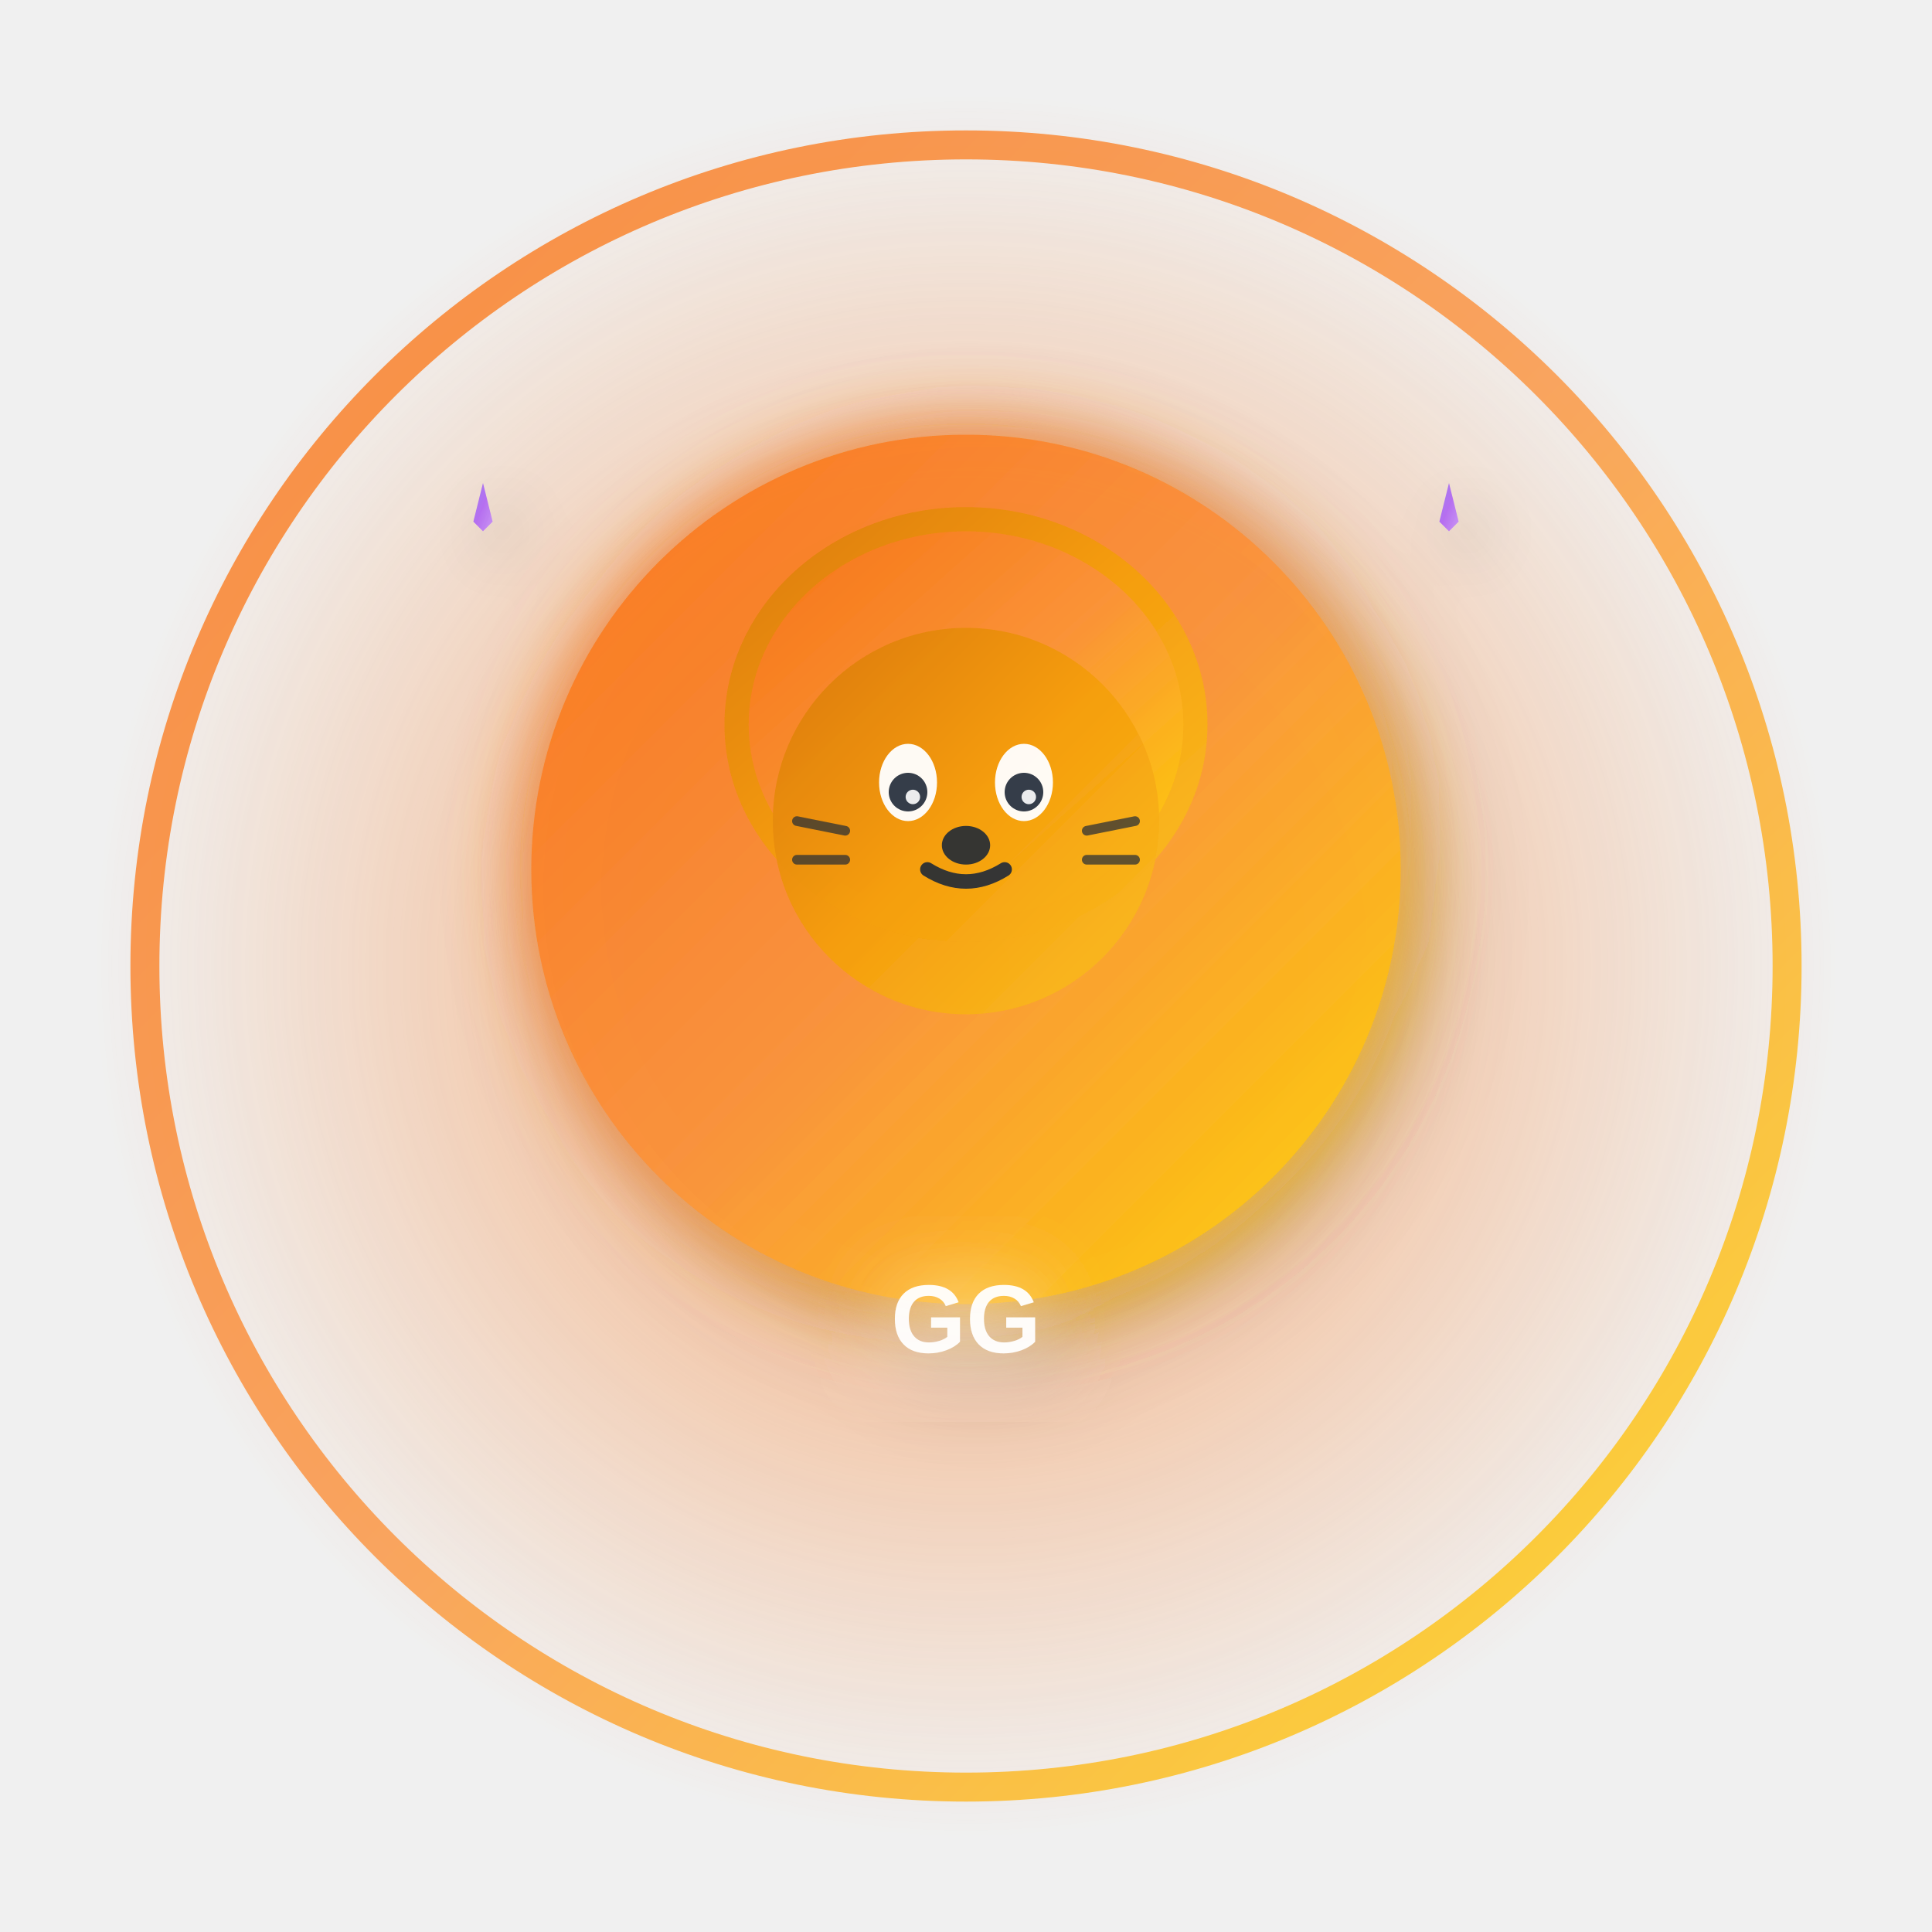
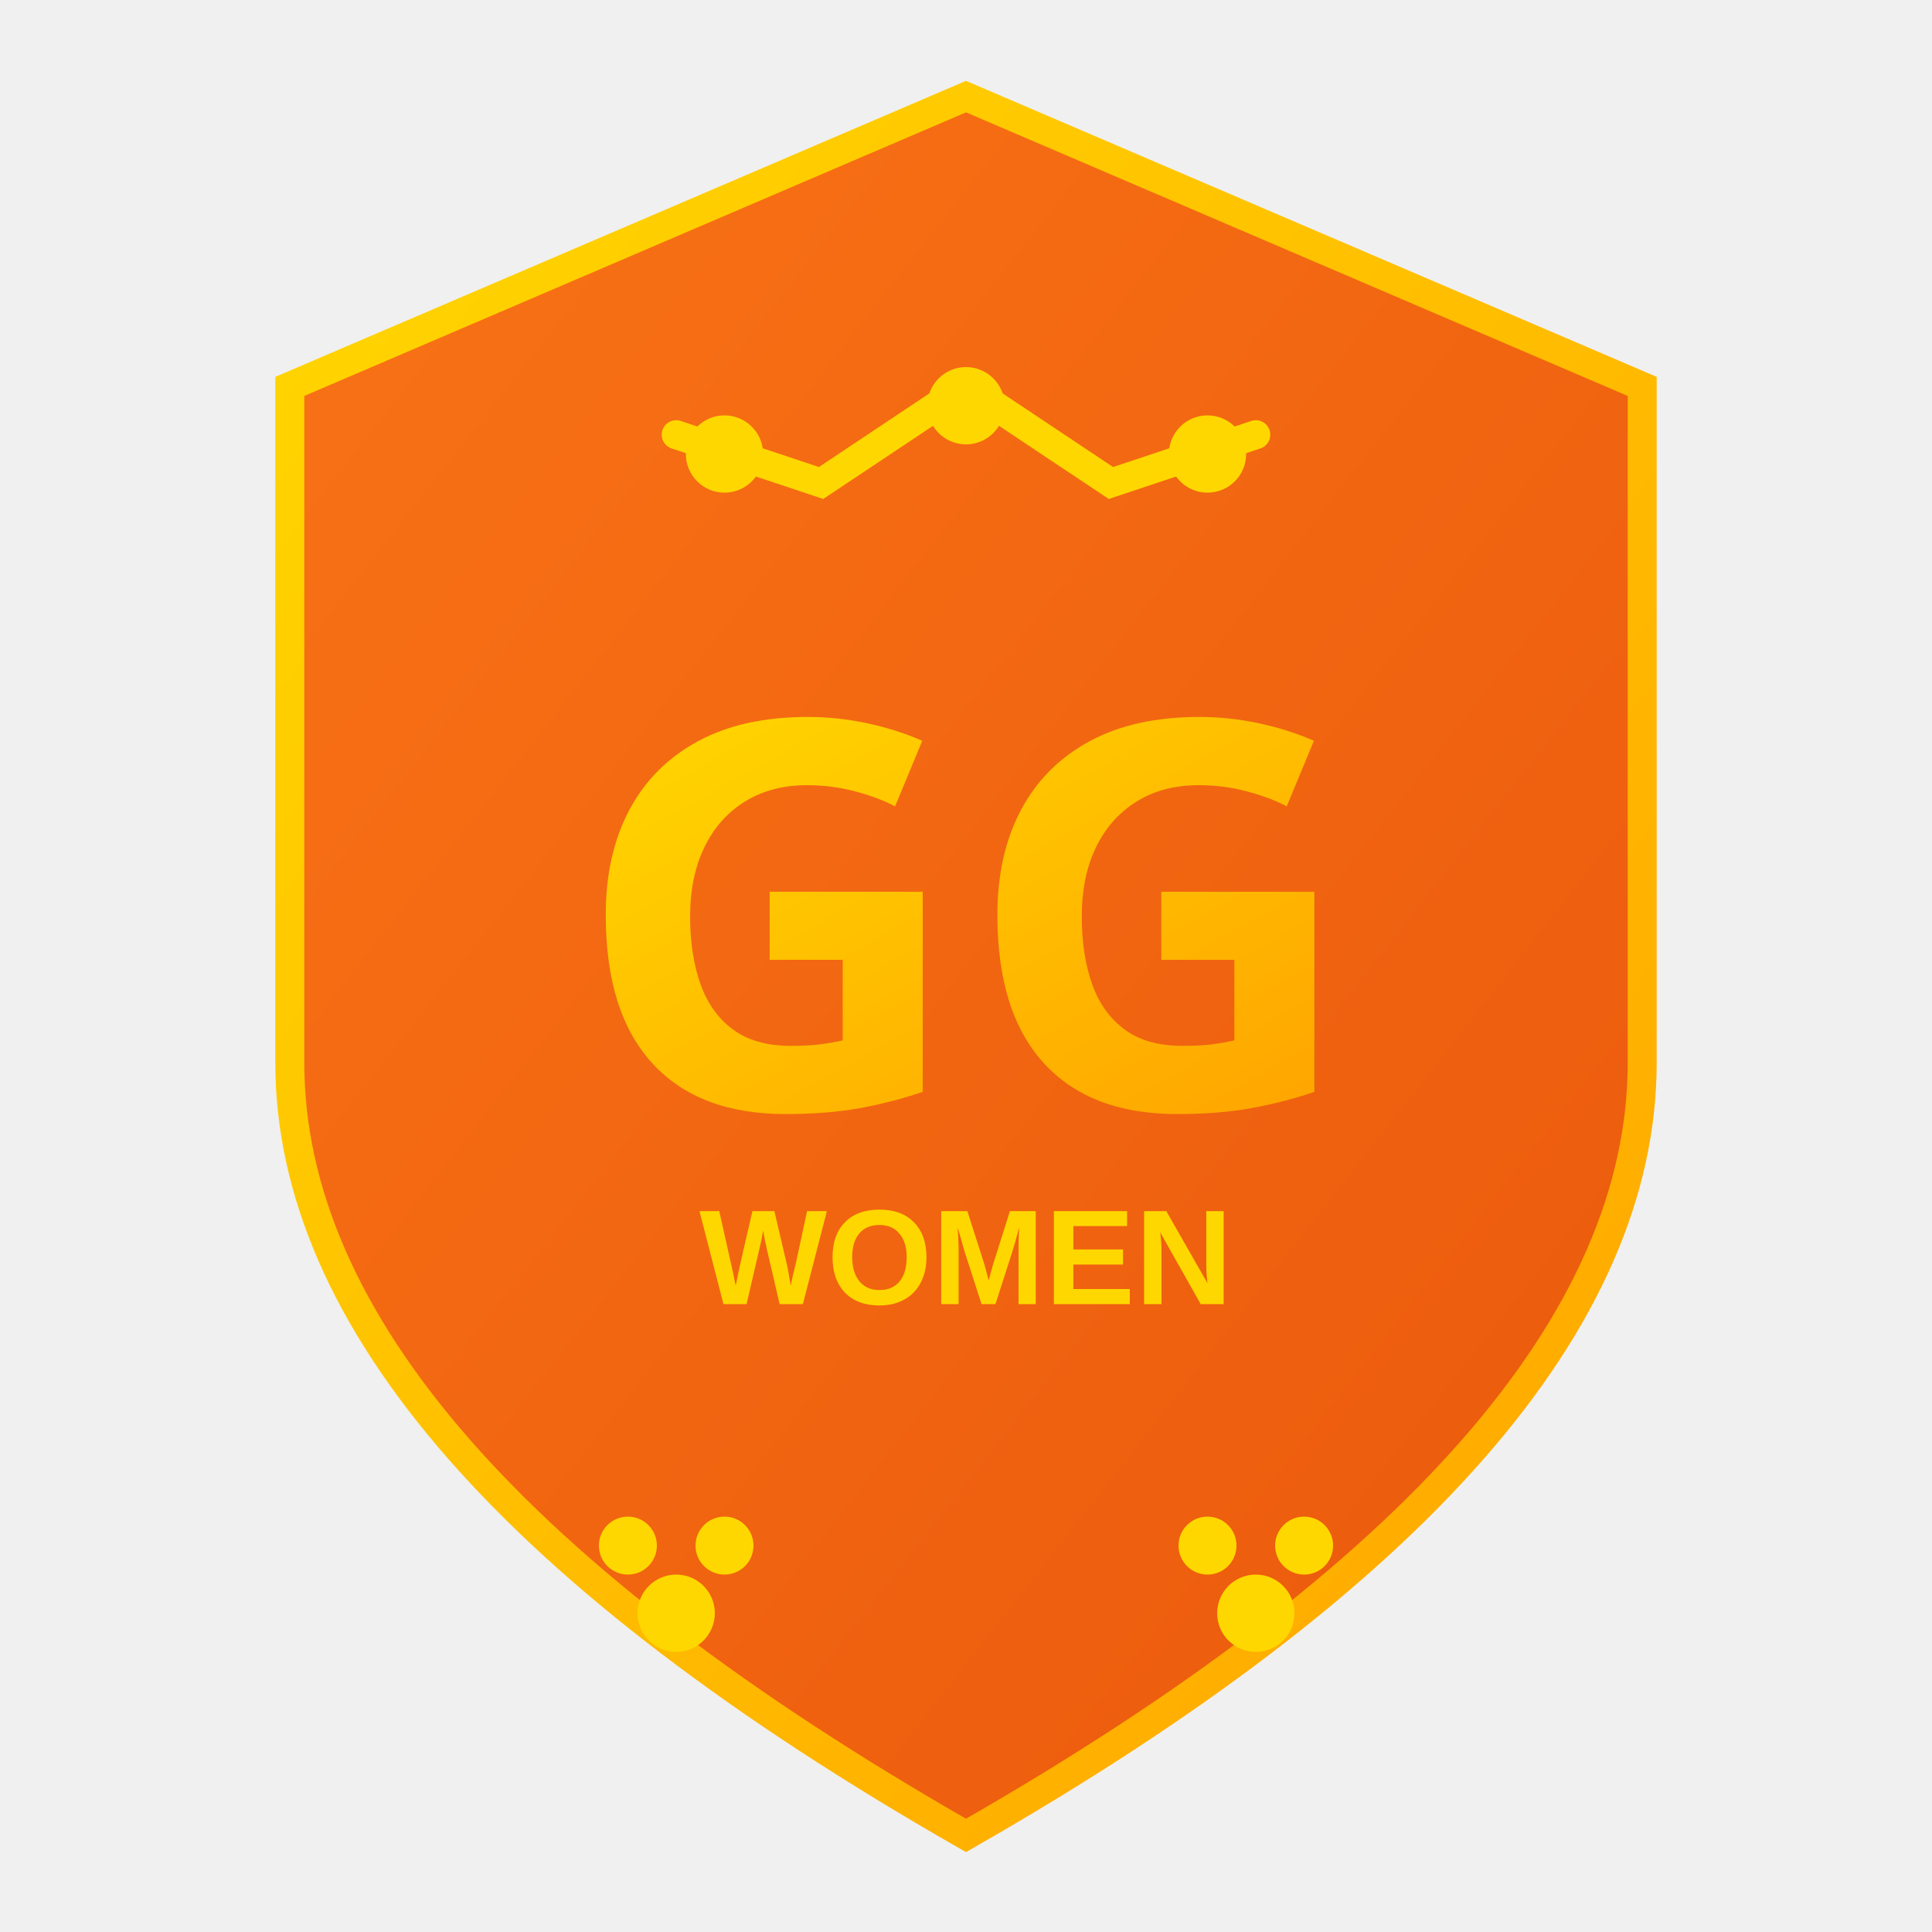
- <svg xmlns="http://www.w3.org/2000/svg" width="400" height="400" viewBox="0 0 400 400">
+ <svg xmlns="http://www.w3.org/2000/svg" width="200" height="200" viewBox="0 0 200 200">
  <defs>
-     <linearGradient id="gg-orange-gradient" x1="0%" y1="0%" x2="100%" y2="100%">
-       <stop offset="0%" stop-color="#F97316">
-         <animate attributeName="stop-color" values="#F97316;#FB923C;#F97316" dur="3s" repeatCount="indefinite" />
-       </stop>
-       <stop offset="50%" stop-color="#FB923C" />
-       <stop offset="100%" stop-color="#FFD700">
-         <animate attributeName="stop-color" values="#FFD700;#FFA500;#FFD700" dur="3s" repeatCount="indefinite" />
-       </stop>
+     <linearGradient id="gg-grad" x1="0%" y1="0%" x2="100%" y2="100%">
+       <stop offset="0%" style="stop-color:#F97316;stop-opacity:1" />
+       <stop offset="100%" style="stop-color:#EA580C;stop-opacity:1" />
    </linearGradient>
-     <linearGradient id="gg-purple-gradient" x1="0%" y1="0%" x2="100%" y2="100%">
-       <stop offset="0%" stop-color="#8B5CF6" />
-       <stop offset="50%" stop-color="#A855F7" />
-       <stop offset="100%" stop-color="#C084FC" />
+     <linearGradient id="gg-gold" x1="0%" y1="0%" x2="100%" y2="100%">
+       <stop offset="0%" style="stop-color:#FFD700;stop-opacity:1" />
+       <stop offset="100%" style="stop-color:#FFA500;stop-opacity:1" />
    </linearGradient>
-     <linearGradient id="gg-lion-gradient" x1="0%" y1="0%" x2="100%" y2="100%">
-       <stop offset="0%" stop-color="#D97706" />
-       <stop offset="50%" stop-color="#F59E0B" />
-       <stop offset="100%" stop-color="#FBBF24" />
-     </linearGradient>
-     <radialGradient id="gg-glow-gradient" cx="50%" cy="50%">
-       <stop offset="0%" stop-color="#F97316" stop-opacity="0.9" />
-       <stop offset="50%" stop-color="#F97316" stop-opacity="0.5" />
-       <stop offset="100%" stop-color="#F97316" stop-opacity="0" />
-     </radialGradient>
-     <filter id="gg-shadow" x="-50%" y="-50%" width="200%" height="200%">
-       <feGaussianBlur in="SourceAlpha" stdDeviation="6" />
-       <feOffset dx="4" dy="4" result="offsetblur" />
-       <feComponentTransfer>
-         <feFuncA type="linear" slope="0.4" />
-       </feComponentTransfer>
-       <feMerge>
-         <feMergeNode />
-         <feMergeNode in="SourceGraphic" />
-       </feMerge>
-     </filter>
-     <filter id="gg-glow" x="-100%" y="-100%" width="300%" height="300%">
-       <feGaussianBlur stdDeviation="8" result="coloredBlur" />
-       <feMerge>
-         <feMergeNode in="coloredBlur" />
-         <feMergeNode in="SourceGraphic" />
-       </feMerge>
-     </filter>
  </defs>
-   <circle cx="200" cy="200" r="180" fill="url(#gg-glow-gradient)" opacity="0.6">
-     <animate attributeName="opacity" values="0.6;0.9;0.6" dur="2.5s" repeatCount="indefinite" />
-     <animateTransform attributeName="transform" type="scale" values="1;1.05;1" dur="2.5s" repeatCount="indefinite" />
-   </circle>
-   <circle cx="200" cy="200" r="170" fill="none" stroke="url(#gg-orange-gradient)" stroke-width="6" opacity="0.8">
-     <animateTransform attributeName="transform" type="rotate" values="0 200 200;360 200 200" dur="18s" repeatCount="indefinite" />
-   </circle>
-   <g transform="translate(200,200)" filter="url(#gg-shadow)">
-     <circle cx="0" cy="-20" r="90" fill="url(#gg-orange-gradient)" filter="url(#gg-glow)" opacity="0.95">
-       <animate attributeName="opacity" values="0.95;1;0.95" dur="3s" repeatCount="indefinite" />
-     </circle>
-     <g transform="translate(0,-30)">
-       <ellipse cx="0" cy="-20" rx="50" ry="45" fill="url(#gg-lion-gradient)" opacity="0.95">
-         <animate attributeName="ry" values="45;48;45" dur="2.5s" repeatCount="indefinite" />
-       </ellipse>
-       <ellipse cx="0" cy="-20" rx="45" ry="40" fill="url(#gg-orange-gradient)" opacity="0.9" />
-       <circle cx="0" cy="0" r="40" fill="url(#gg-lion-gradient)" opacity="0.95">
-         <animate attributeName="opacity" values="0.95;1;0.95" dur="2.5s" repeatCount="indefinite" />
-       </circle>
-       <g>
-         <ellipse cx="-12" cy="-8" rx="6" ry="8" fill="#FFFFFF" opacity="0.95" />
-         <circle cx="-12" cy="-6" r="4" fill="#1F2937" opacity="0.9">
-           <animate attributeName="r" values="4;5;4" dur="1.5s" repeatCount="indefinite" />
-         </circle>
-         <circle cx="-11" cy="-5" r="1.5" fill="#FFFFFF" opacity="0.9" />
-         <ellipse cx="12" cy="-8" rx="6" ry="8" fill="#FFFFFF" opacity="0.95" />
-         <circle cx="12" cy="-6" r="4" fill="#1F2937" opacity="0.9">
-           <animate attributeName="r" values="4;5;4" dur="1.5s" begin="0.2s" repeatCount="indefinite" />
-         </circle>
-         <circle cx="13" cy="-5" r="1.5" fill="#FFFFFF" opacity="0.9" />
-       </g>
-       <ellipse cx="0" cy="5" rx="5" ry="4" fill="#1F2937" opacity="0.9" />
-       <path d="M-8,10 Q0,15 8,10" stroke="#1F2937" stroke-width="3" fill="none" stroke-linecap="round" opacity="0.9" />
-       <line x1="-25" y1="2" x2="-35" y2="0" stroke="#1F2937" stroke-width="2" stroke-linecap="round" opacity="0.7" />
-       <line x1="-25" y1="8" x2="-35" y2="8" stroke="#1F2937" stroke-width="2" stroke-linecap="round" opacity="0.7" />
-       <line x1="25" y1="2" x2="35" y2="0" stroke="#1F2937" stroke-width="2" stroke-linecap="round" opacity="0.7" />
-       <line x1="25" y1="8" x2="35" y2="8" stroke="#1F2937" stroke-width="2" stroke-linecap="round" opacity="0.7" />
-     </g>
-     <g transform="translate(60,10)">
-       <line x1="0" y1="0" x2="15" y2="0" stroke="url(#gg-orange-gradient)" stroke-width="3" stroke-linecap="round" opacity="0.8">
-         <animate attributeName="opacity" values="0.8;1;0.8" dur="1.5s" repeatCount="indefinite" />
-         <animateTransform attributeName="transform" type="translate" values="0,0;3,0;0,0" dur="1.5s" repeatCount="indefinite" additive="sum" />
-       </line>
-       <line x1="0" y1="-5" x2="12" y2="-5" stroke="url(#gg-orange-gradient)" stroke-width="3" stroke-linecap="round" opacity="0.7">
-         <animate attributeName="opacity" values="0.7;0.9;0.7" dur="1.5s" begin="0.2s" repeatCount="indefinite" />
-         <animateTransform attributeName="transform" type="translate" values="0,0;2,0;0,0" dur="1.5s" begin="0.2s" repeatCount="indefinite" additive="sum" />
-       </line>
-       <line x1="0" y1="5" x2="12" y2="5" stroke="url(#gg-orange-gradient)" stroke-width="3" stroke-linecap="round" opacity="0.7">
-         <animate attributeName="opacity" values="0.7;0.9;0.7" dur="1.5s" begin="0.4s" repeatCount="indefinite" />
-         <animateTransform attributeName="transform" type="translate" values="0,0;2,0;0,0" dur="1.5s" begin="0.4s" repeatCount="indefinite" additive="sum" />
-       </line>
-     </g>
-     <g transform="translate(-60,10)">
-       <line x1="0" y1="0" x2="-15" y2="0" stroke="url(#gg-orange-gradient)" stroke-width="3" stroke-linecap="round" opacity="0.8">
-         <animate attributeName="opacity" values="0.8;1;0.8" dur="1.5s" begin="0.1s" repeatCount="indefinite" />
-         <animateTransform attributeName="transform" type="translate" values="0,0;-3,0;0,0" dur="1.5s" begin="0.1s" repeatCount="indefinite" additive="sum" />
-       </line>
-       <line x1="0" y1="-5" x2="-12" y2="-5" stroke="url(#gg-orange-gradient)" stroke-width="3" stroke-linecap="round" opacity="0.7">
-         <animate attributeName="opacity" values="0.7;0.9;0.7" dur="1.5s" begin="0.3s" repeatCount="indefinite" />
-         <animateTransform attributeName="transform" type="translate" values="0,0;-2,0;0,0" dur="1.5s" begin="0.3s" repeatCount="indefinite" additive="sum" />
-       </line>
-       <line x1="0" y1="5" x2="-12" y2="5" stroke="url(#gg-orange-gradient)" stroke-width="3" stroke-linecap="round" opacity="0.7">
-         <animate attributeName="opacity" values="0.7;0.9;0.7" dur="1.5s" begin="0.5s" repeatCount="indefinite" />
-         <animateTransform attributeName="transform" type="translate" values="0,0;-2,0;0,0" dur="1.5s" begin="0.5s" repeatCount="indefinite" additive="sum" />
-       </line>
-     </g>
-     <text x="0" y="80" text-anchor="middle" fill="#FFFFFF" font-size="20" font-weight="bold" font-family="Arial, sans-serif" opacity="0.95" filter="url(#gg-glow)">GG</text>
-     <path d="M-100,-100 L-98,-92 L-100,-90 L-102,-92 Z" fill="url(#gg-purple-gradient)" opacity="0.8">
-       <animate attributeName="opacity" values="0.8;1;0.8" dur="2s" repeatCount="indefinite" />
-     </path>
-     <path d="M100,-100 L102,-92 L100,-90 L98,-92 Z" fill="url(#gg-purple-gradient)" opacity="0.8">
-       <animate attributeName="opacity" values="0.8;1;0.8" dur="2s" begin="0.5s" repeatCount="indefinite" />
-     </path>
-   </g>
+   <path d="M100 10 L170 40 L170 110 Q170 150 100 190 Q30 150 30 110 L30 40 Z" fill="url(#gg-grad)" stroke="url(#gg-gold)" stroke-width="3" />
+   <text x="100" y="95" font-family="Arial Black, sans-serif" font-size="56" font-weight="bold" fill="url(#gg-gold)" text-anchor="middle" dominant-baseline="middle">GG</text>
+   <text x="100" y="135" font-family="Arial, sans-serif" font-size="14" font-weight="bold" fill="#FFD700" text-anchor="middle">WOMEN</text>
+   <path d="M70 45 L85 50 L100 40 L115 50 L130 45" stroke="#FFD700" stroke-width="3" fill="none" stroke-linecap="round" />
+   <circle cx="75" cy="47" r="4" fill="#FFD700" />
+   <circle cx="100" cy="42" r="4" fill="#FFD700" />
+   <circle cx="125" cy="47" r="4" fill="#FFD700" />
+   <circle cx="65" cy="160" r="3" fill="#FFD700" />
+   <circle cx="75" cy="160" r="3" fill="#FFD700" />
+   <circle cx="70" cy="167" r="4" fill="#FFD700" />
+   <circle cx="125" cy="160" r="3" fill="#FFD700" />
+   <circle cx="135" cy="160" r="3" fill="#FFD700" />
+   <circle cx="130" cy="167" r="4" fill="#FFD700" />
</svg>
